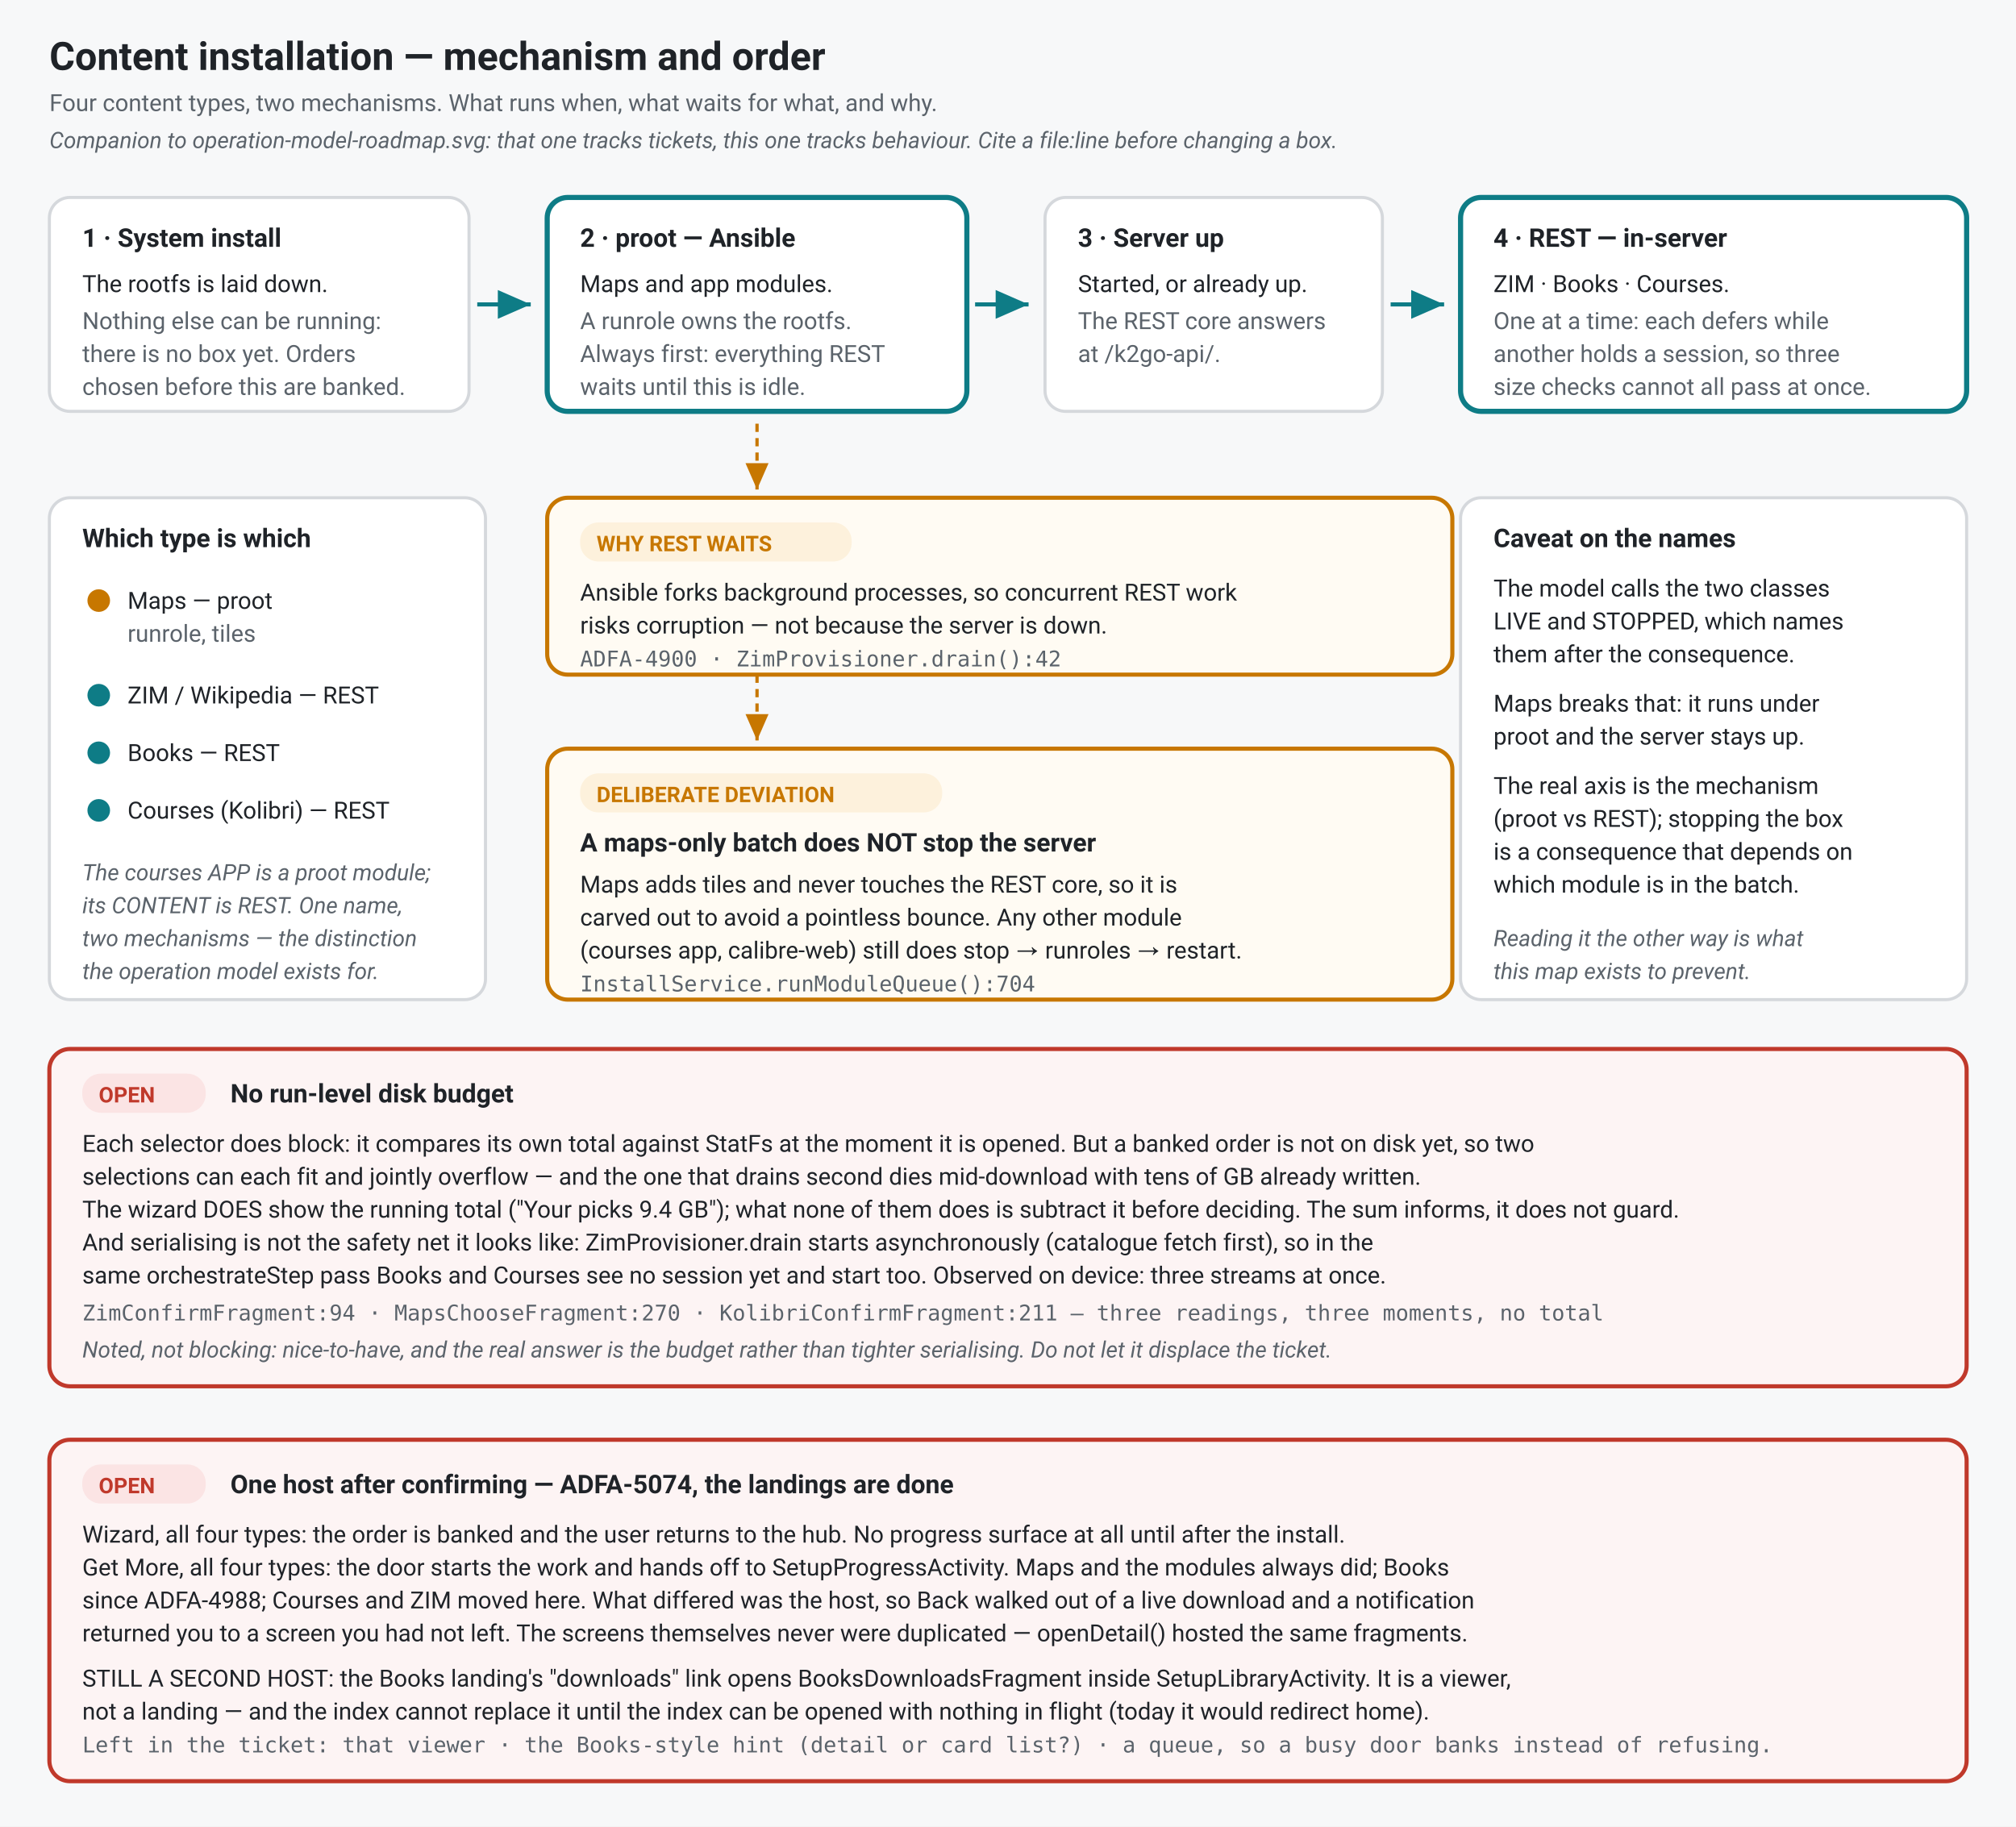
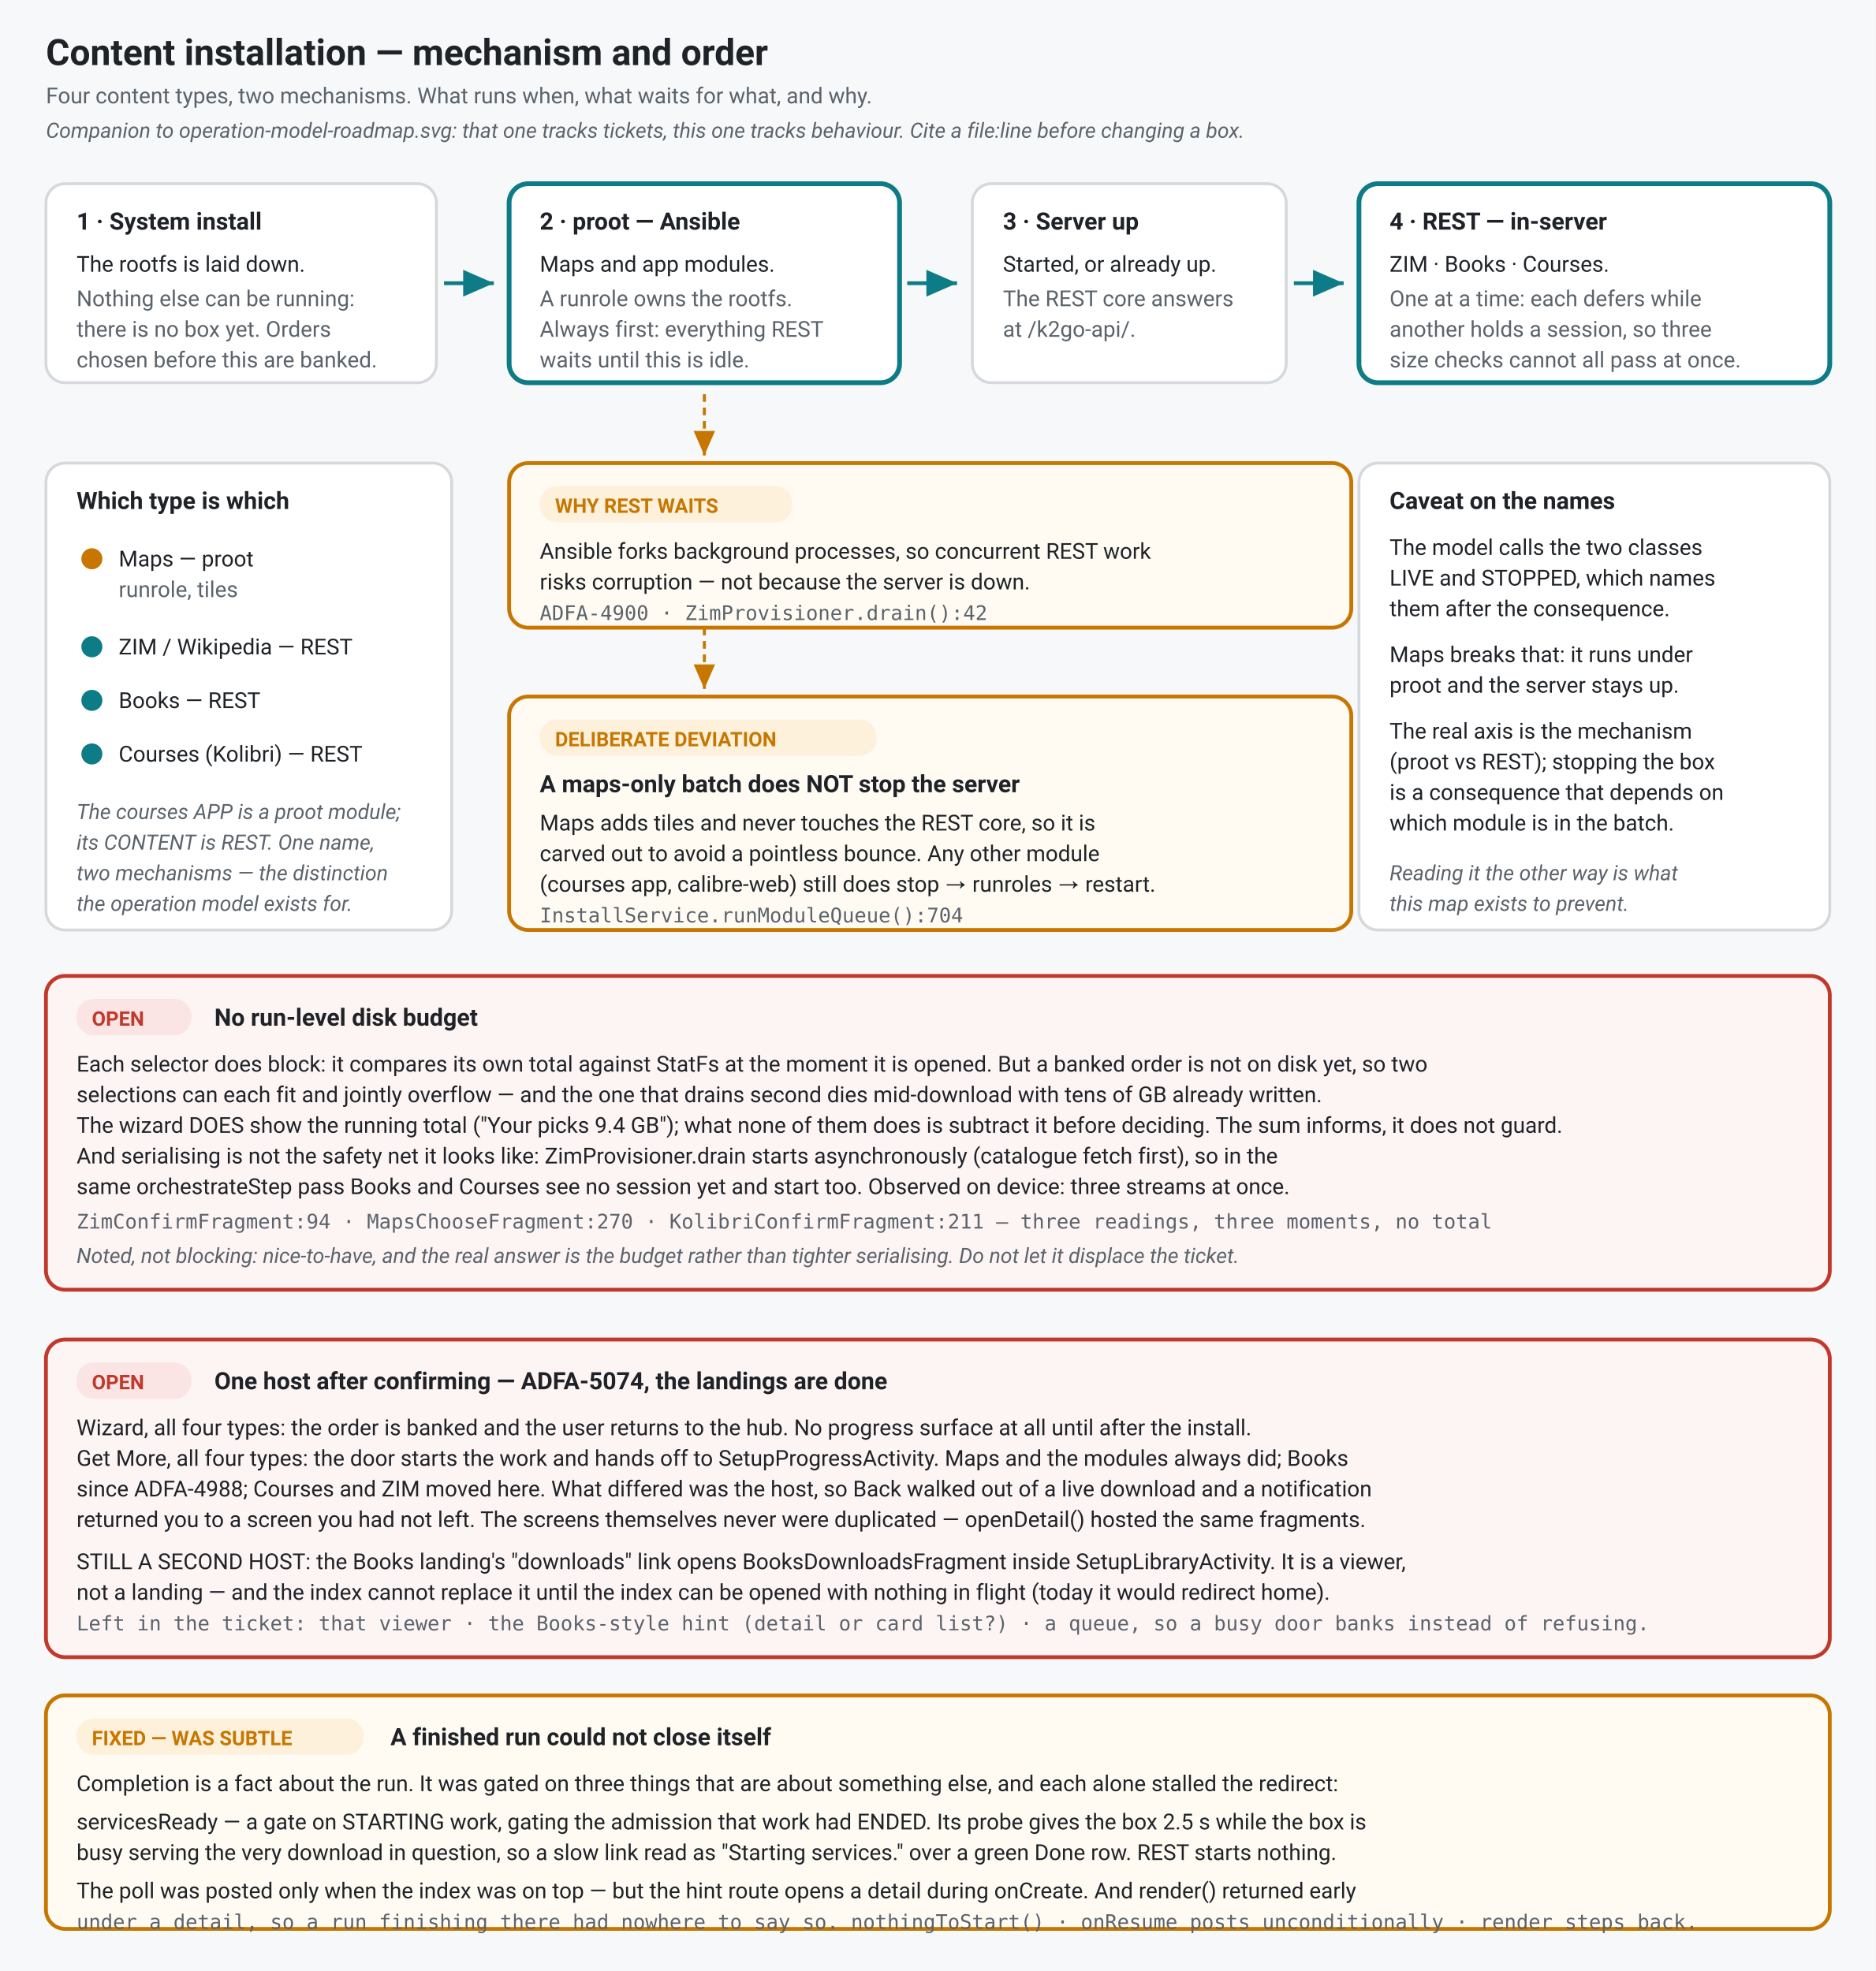
- <svg xmlns="http://www.w3.org/2000/svg" viewBox="0 0 980 888" width="980" height="888" font-family="Segoe UI, Roboto, Helvetica, Arial, sans-serif">
+ <svg xmlns="http://www.w3.org/2000/svg" viewBox="0 0 980 1030" width="980" height="1030" font-family="Segoe UI, Roboto, Helvetica, Arial, sans-serif">
  <style>
  .bg    { fill: #F7F8F9; }
  .card  { fill: #FFFFFF; stroke: #D5D8DC; stroke-width: 1.5; rx: 10; }
  .card-hi { fill: #FFFFFF; stroke: #0E7C86; stroke-width: 2.5; rx: 10; }
  .card-warn { fill: #FFFBF3; stroke: #C77700; stroke-width: 2; rx: 10; }
  .card-open { fill: #FDF4F4; stroke: #C0392B; stroke-width: 2; rx: 10; }
  .h1    { font-size: 19px; font-weight: 700; fill: #1F2328; }
  .h2    { font-size: 14.5px; font-weight: 700; fill: #1F2328; }
  .h3    { font-size: 12.5px; font-weight: 700; fill: #1F2328; }
  .sub   { font-size: 11.5px; fill: #5B636B; }
  .item  { font-size: 11.5px; fill: #1F2328; }
  .note  { font-size: 11px; fill: #5B636B; font-style: italic; }
  .code  { font-size: 10.5px; fill: #5B636B; font-family: Consolas, monospace; }
  .lnk   { stroke: #0E7C86; stroke-width: 2; fill: none; }
  .lnkw  { stroke: #C77700; stroke-width: 1.6; fill: none; stroke-dasharray: 4 3; }
  .chip  { rx: 9; }
  .chiptx{ font-size: 10.5px; font-weight: 700; }
</style>
  <defs>
    <marker id="a" markerWidth="9" markerHeight="9" refX="8" refY="4.5" orient="auto">
      <path d="M0,1 L8,4.5 L0,8 Z" fill="#0E7C86" />
    </marker>
    <marker id="aw" markerWidth="9" markerHeight="9" refX="8" refY="4.5" orient="auto">
      <path d="M0,1 L8,4.5 L0,8 Z" fill="#C77700" />
    </marker>
  </defs>
-   <rect class="bg" x="0" y="0" width="980" height="888" />
+   <rect class="bg" x="0" y="0" width="980" height="1030" />
  <text class="h1" x="24" y="34">Content installation — mechanism and order</text>
  <text class="sub" x="24" y="54">Four content types, two mechanisms. What runs when, what waits for what, and why.</text>
  <text class="note" x="24" y="72">Companion to operation-model-roadmap.svg: that one tracks tickets, this one tracks behaviour. Cite a file:line before changing a box.</text>
  <rect class="card" x="24" y="96" width="204" height="104" />
  <text class="h3" x="40" y="120">1 · System install</text>
  <text class="item" x="40" y="142">The rootfs is laid down.</text>
  <text class="sub" x="40" y="160">Nothing else can be running:</text>
  <text class="sub" x="40" y="176">there is no box yet. Orders</text>
  <text class="sub" x="40" y="192">chosen before this are banked.</text>
  <path class="lnk" d="M232,148 L258,148" marker-end="url(#a)" />
  <rect class="card-hi" x="266" y="96" width="204" height="104" />
  <text class="h3" x="282" y="120">2 · proot — Ansible</text>
  <text class="item" x="282" y="142">Maps and app modules.</text>
  <text class="sub" x="282" y="160">A runrole owns the rootfs.</text>
  <text class="sub" x="282" y="176">Always first: everything REST</text>
  <text class="sub" x="282" y="192">waits until this is idle.</text>
  <path class="lnk" d="M474,148 L500,148" marker-end="url(#a)" />
  <rect class="card" x="508" y="96" width="164" height="104" />
  <text class="h3" x="524" y="120">3 · Server up</text>
  <text class="item" x="524" y="142">Started, or already up.</text>
  <text class="sub" x="524" y="160">The REST core answers</text>
  <text class="sub" x="524" y="176">at /k2go-api/.</text>
  <path class="lnk" d="M676,148 L702,148" marker-end="url(#a)" />
  <rect class="card-hi" x="710" y="96" width="246" height="104" />
  <text class="h3" x="726" y="120">4 · REST — in-server</text>
  <text class="item" x="726" y="142">ZIM · Books · Courses.</text>
  <text class="sub" x="726" y="160">One at a time: each defers while</text>
  <text class="sub" x="726" y="176">another holds a session, so three</text>
  <text class="sub" x="726" y="192">size checks cannot all pass at once.</text>
  <path class="lnkw" d="M368,206 L368,238" marker-end="url(#aw)" />
  <rect class="card-warn" x="266" y="242" width="440" height="86" />
  <rect class="chip" x="282" y="254" width="132" height="19" fill="#FDF1DC" stroke="none" />
  <text class="chiptx" x="290" y="268" fill="#C77700">WHY REST WAITS</text>
  <text class="item" x="282" y="292">Ansible forks background processes, so concurrent REST work</text>
  <text class="item" x="282" y="308">risks corruption — not because the server is down.</text>
  <text class="code" x="282" y="324">ADFA-4900 · ZimProvisioner.drain():42</text>
  <path class="lnkw" d="M368,328 L368,360" marker-end="url(#aw)" />
  <rect class="card-warn" x="266" y="364" width="440" height="122" />
  <rect class="chip" x="282" y="376" width="176" height="19" fill="#FDF1DC" stroke="none" />
  <text class="chiptx" x="290" y="390" fill="#C77700">DELIBERATE DEVIATION</text>
  <text class="h3" x="282" y="414">A maps-only batch does NOT stop the server</text>
  <text class="item" x="282" y="434">Maps adds tiles and never touches the REST core, so it is</text>
  <text class="item" x="282" y="450">carved out to avoid a pointless bounce. Any other module</text>
  <text class="item" x="282" y="466">(courses app, calibre-web) still does stop → runroles → restart.</text>
  <text class="code" x="282" y="482">InstallService.runModuleQueue():704</text>
  <rect class="card-open" x="24" y="510" width="932" height="164" />
  <rect class="chip" x="40" y="522" width="60" height="19" fill="#FBE4E4" stroke="none" />
  <text class="chiptx" x="48" y="536" fill="#C0392B">OPEN</text>
  <text class="h3" x="112" y="536">No run-level disk budget</text>
  <text class="item" x="40" y="560">Each selector does block: it compares its own total against StatFs at the moment it is opened. But a banked order is not on disk yet, so two</text>
  <text class="item" x="40" y="576">selections can each fit and jointly overflow — and the one that drains second dies mid-download with tens of GB already written.</text>
  <text class="item" x="40" y="592">The wizard DOES show the running total ("Your picks 9.4 GB"); what none of them does is subtract it before deciding. The sum informs, it does not guard.</text>
  <text class="item" x="40" y="608">And serialising is not the safety net it looks like: ZimProvisioner.drain starts asynchronously (catalogue fetch first), so in the</text>
  <text class="item" x="40" y="624">same orchestrateStep pass Books and Courses see no session yet and start too. Observed on device: three streams at once.</text>
  <text class="code" x="40" y="642">ZimConfirmFragment:94 · MapsChooseFragment:270 · KolibriConfirmFragment:211 — three readings, three moments, no total</text>
  <text class="note" x="40" y="660">Noted, not blocking: nice-to-have, and the real answer is the budget rather than tighter serialising. Do not let it displace the ticket.</text>
  <rect class="card-open" x="24" y="700" width="932" height="166" />
  <rect class="chip" x="40" y="712" width="60" height="19" fill="#FBE4E4" stroke="none" />
  <text class="chiptx" x="48" y="726" fill="#C0392B">OPEN</text>
  <text class="h3" x="112" y="726">One host after confirming — ADFA-5074, the landings are done</text>
  <text class="item" x="40" y="750">Wizard, all four types: the order is banked and the user returns to the hub. No progress surface at all until after the install.</text>
  <text class="item" x="40" y="766">Get More, all four types: the door starts the work and hands off to SetupProgressActivity. Maps and the modules always did; Books</text>
  <text class="item" x="40" y="782">since ADFA-4988; Courses and ZIM moved here. What differed was the host, so Back walked out of a live download and a notification</text>
  <text class="item" x="40" y="798">returned you to a screen you had not left. The screens themselves never were duplicated — openDetail() hosted the same fragments.</text>
  <text class="item" x="40" y="820">STILL A SECOND HOST: the Books landing's "downloads" link opens BooksDownloadsFragment inside SetupLibraryActivity. It is a viewer,</text>
  <text class="item" x="40" y="836">not a landing — and the index cannot replace it until the index can be opened with nothing in flight (today it would redirect home).</text>
  <text class="code" x="40" y="852">Left in the ticket: that viewer · the Books-style hint (detail or card list?) · a queue, so a busy door banks instead of refusing.</text>
+   <rect class="card-warn" x="24" y="886" width="932" height="122" />
+   <rect class="chip" x="40" y="898" width="150" height="19" fill="#FDF1DC" stroke="none" />
+   <text class="chiptx" x="48" y="912" fill="#C77700">FIXED — WAS SUBTLE</text>
+   <text class="h3" x="204" y="912">A finished run could not close itself</text>
+   <text class="item" x="40" y="936">Completion is a fact about the run. It was gated on three things that are about something else, and each alone stalled the redirect:</text>
+   <text class="item" x="40" y="956">servicesReady — a gate on STARTING work, gating the admission that work had ENDED. Its probe gives the box 2.5 s while the box is</text>
+   <text class="item" x="40" y="972">busy serving the very download in question, so a slow link read as "Starting services." over a green Done row. REST starts nothing.</text>
+   <text class="item" x="40" y="992">The poll was posted only when the index was on top — but the hint route opens a detail during onCreate. And render() returned early</text>
+   <text class="code" x="40" y="1008">under a detail, so a run finishing there had nowhere to say so. nothingToStart() · onResume posts unconditionally · render steps back.</text>
  <rect class="card" x="24" y="242" width="212" height="244" />
  <text class="h3" x="40" y="266">Which type is which</text>
  <circle cx="48" cy="292" r="5.5" fill="#C77700" />
  <text class="item" x="62" y="296">Maps — proot</text>
  <text class="sub" x="62" y="312">runrole, tiles</text>
  <circle cx="48" cy="338" r="5.5" fill="#0E7C86" />
  <text class="item" x="62" y="342">ZIM / Wikipedia — REST</text>
  <circle cx="48" cy="366" r="5.5" fill="#0E7C86" />
  <text class="item" x="62" y="370">Books — REST</text>
  <circle cx="48" cy="394" r="5.5" fill="#0E7C86" />
  <text class="item" x="62" y="398">Courses (Kolibri) — REST</text>
  <text class="note" x="40" y="428">The courses APP is a proot module;</text>
  <text class="note" x="40" y="444">its CONTENT is REST. One name,</text>
  <text class="note" x="40" y="460">two mechanisms — the distinction</text>
  <text class="note" x="40" y="476">the operation model exists for.</text>
  <rect class="card" x="710" y="242" width="246" height="244" />
  <text class="h3" x="726" y="266">Caveat on the names</text>
  <text class="item" x="726" y="290">The model calls the two classes</text>
  <text class="item" x="726" y="306">LIVE and STOPPED, which names</text>
  <text class="item" x="726" y="322">them after the consequence.</text>
  <text class="item" x="726" y="346">Maps breaks that: it runs under</text>
  <text class="item" x="726" y="362">proot and the server stays up.</text>
  <text class="item" x="726" y="386">The real axis is the mechanism</text>
  <text class="item" x="726" y="402">(proot vs REST); stopping the box</text>
  <text class="item" x="726" y="418">is a consequence that depends on</text>
  <text class="item" x="726" y="434">which module is in the batch.</text>
  <text class="note" x="726" y="460">Reading it the other way is what</text>
  <text class="note" x="726" y="476">this map exists to prevent.</text>
</svg>
